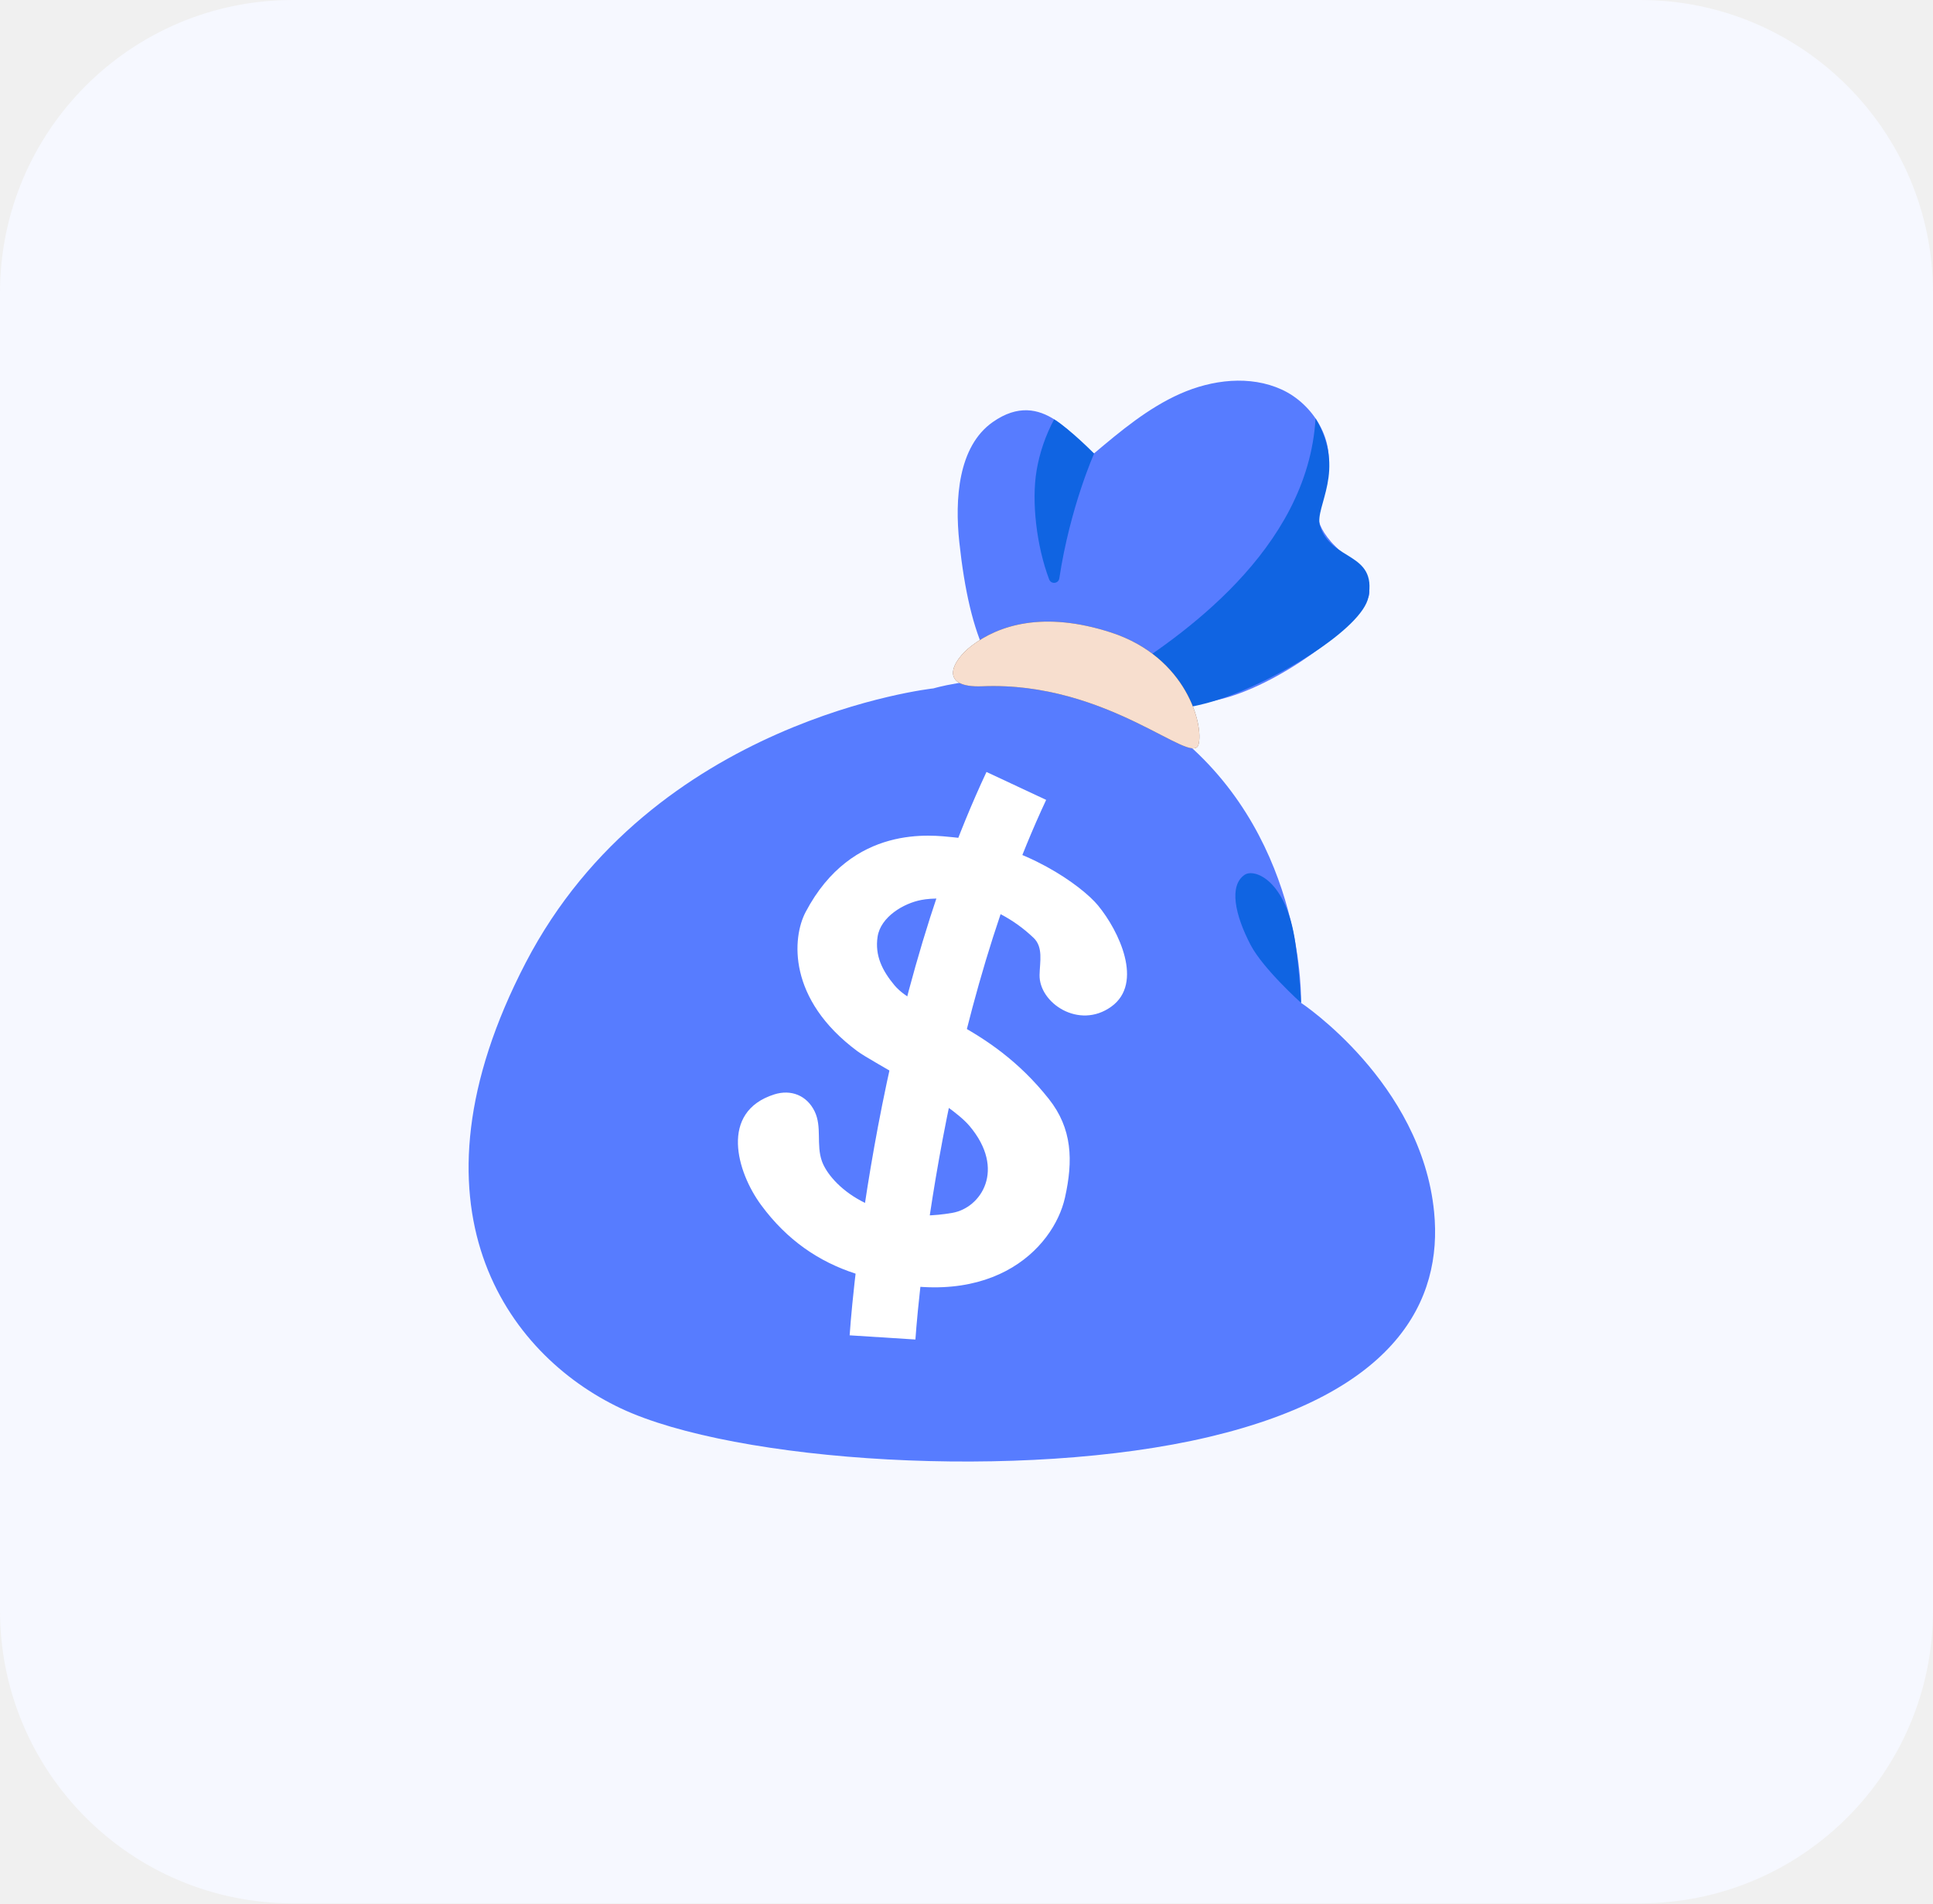
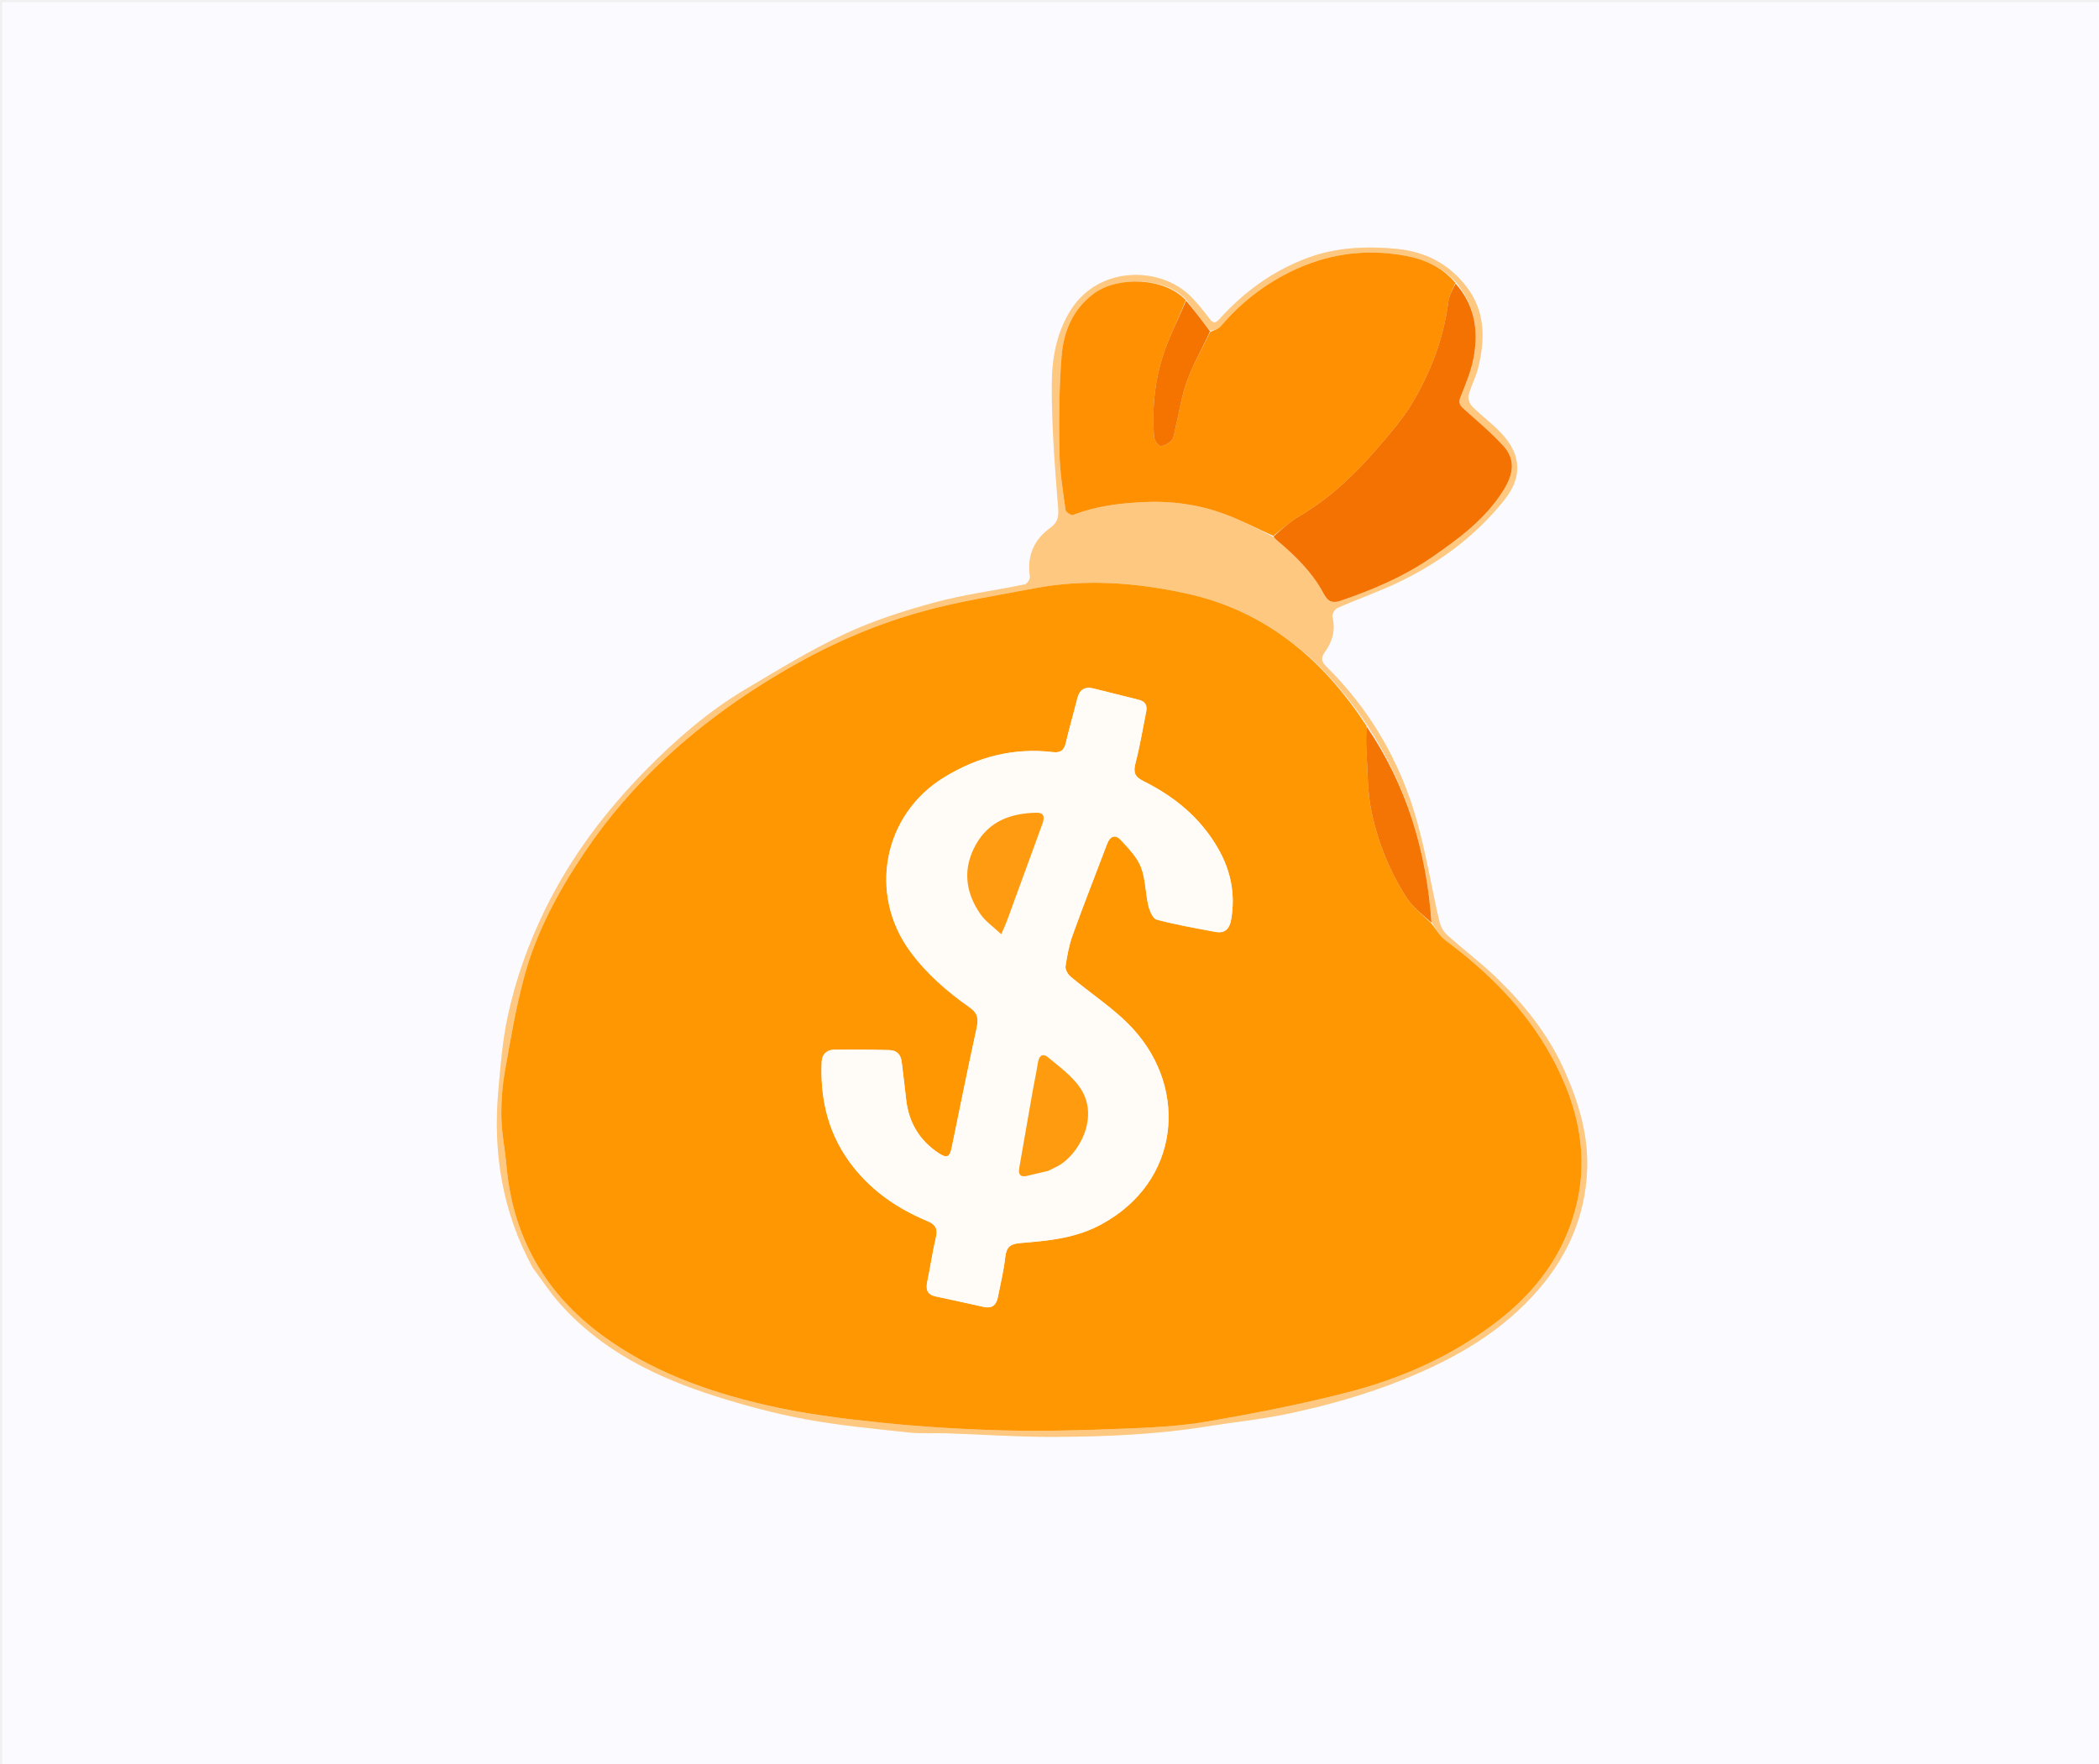
- <svg xmlns="http://www.w3.org/2000/svg" width="66" height="65" viewBox="0 0 66 65" fill="none">
-   <rect width="66" height="65" rx="10" fill="#F6F8FF" />
-   <path d="M41.564 23.905C43.628 23.447 46.316 21.398 46.725 20.389C46.965 19.799 45.769 18.876 45.449 18.504C44.717 17.655 45.012 17.236 45.295 16.224C45.618 15.074 44.852 13.804 43.766 13.305C42.68 12.807 41.382 12.964 40.29 13.45C39.198 13.936 38.266 14.717 37.353 15.486C36.685 15.065 35.621 13.204 33.898 14.413C32.708 15.246 32.6 17.061 32.754 18.51C33.114 21.854 33.938 23.588 35.492 24.056C37.454 24.647 39.626 24.336 41.564 23.905Z" fill="#577CFF" />
-   <path d="M44.918 14.287C44.656 18.794 40.261 21.783 38.175 23.1L39.528 24.263C39.528 24.263 40.387 24.281 41.562 23.906C43.577 23.266 46.52 21.457 46.723 20.39C47.022 18.837 45.428 19.175 45.068 17.948C44.881 17.299 45.982 16.071 44.918 14.287ZM37.357 15.49C37.357 15.49 36.572 14.687 35.991 14.321C35.702 14.865 35.496 15.456 35.394 16.065C35.213 17.136 35.394 18.655 35.822 19.787C35.889 19.962 36.142 19.935 36.169 19.75C36.538 17.317 37.357 15.49 37.357 15.49Z" fill="#1064E2" />
-   <path d="M31.873 23.509C31.873 23.509 22.278 24.546 17.95 32.876C13.623 41.206 17.301 46.256 21.196 48.096C25.09 49.935 34.902 50.584 41.285 49.071C47.668 47.558 49.264 44.42 48.966 41.39C48.532 36.967 44.423 34.248 44.423 34.248C44.423 34.248 44.586 28.785 40.347 25.238C36.585 22.088 31.873 23.509 31.873 23.509Z" fill="#577CFF" />
-   <path d="M35.808 37.526C33.751 34.93 31.32 34.582 30.542 33.65C30.118 33.142 29.869 32.629 29.964 31.992C30.065 31.315 30.85 30.848 31.459 30.734C32.169 30.599 33.864 30.669 35.288 32.026C35.627 32.346 35.504 32.844 35.495 33.29C35.47 34.247 36.839 35.176 37.946 34.376C39.057 33.573 38.205 31.786 37.488 30.919C36.947 30.263 34.984 28.821 32.545 28.593C31.859 28.528 29.099 28.119 27.506 31.149C27.048 32.02 26.879 34.124 29.278 35.902C29.779 36.274 32.382 37.596 33.105 38.455C34.356 39.941 33.498 41.248 32.52 41.42C29.853 41.888 28.343 40.445 28.063 39.654C27.863 39.092 28.072 38.482 27.814 37.953C27.549 37.409 27.008 37.194 26.436 37.375C24.559 37.972 25.156 40.023 25.987 41.152C26.876 42.361 27.968 43.09 29.195 43.49C33.775 44.982 35.977 42.626 36.362 40.9C36.645 39.636 36.614 38.541 35.808 37.526Z" fill="white" />
-   <path d="M34.701 26.84C30.803 35.164 30.133 45.674 30.133 45.674" stroke="white" stroke-width="2.25" stroke-miterlimit="10" />
-   <path d="M37.937 21.601C40.533 22.447 41.108 24.794 40.92 25.434C40.696 26.184 37.82 23.262 33.544 23.437C32.049 23.499 32.483 22.582 33.175 22.053C34.088 21.355 35.623 20.85 37.937 21.601Z" fill="#6D4C41" />
-   <path d="M37.937 21.601C40.533 22.447 41.108 24.794 40.92 25.434C40.696 26.184 37.82 23.262 33.544 23.437C32.049 23.499 32.483 22.582 33.175 22.053C34.088 21.355 35.623 20.85 37.937 21.601Z" fill="#F7DECE" />
-   <path d="M42.496 29.876C42.822 29.652 43.917 30.039 44.225 32.183C44.376 33.232 44.422 34.247 44.422 34.247C44.422 34.247 43.13 33.088 42.702 32.273C42.164 31.242 41.955 30.245 42.496 29.876Z" fill="#1064E2" />
+ <svg xmlns="http://www.w3.org/2000/svg" version="1.1" id="Layer_1" x="0px" y="0px" width="100%" viewBox="0 0 977 821" enable-background="new 0 0 977 821" xml:space="preserve">
+   <path fill="#FBFBFF" opacity="1" stroke="none" d=" M579,822   C386,822 193.5,822 1,822   C1,548.333 1,274.667 1,1   C326.667,1 652.333,1 978,1   C978,274.667 978,548.333 978,822   C845.167,822 712.333,822 579,822  M248.163,590.336   C252.24,595.776 255.968,601.524 260.455,606.602   C280.006,628.724 305.539,641.151 333.034,649.874   C346.751,654.225 360.76,657.982 374.898,660.593   C390.686,663.508 406.751,664.995 422.736,666.734   C428.837,667.397 435.052,666.947 441.21,667.155   C457.604,667.709 473.997,668.89 490.385,668.82   C514.292,668.718 538.192,667.764 561.876,663.93   C574.298,661.92 586.874,660.693 599.17,658.11   C617.474,654.265 635.44,649.254 652.913,642.221   C677.162,632.461 699.292,619.916 716.469,599.806   C729.935,584.04 737.777,565.867 738.731,545.028   C739.493,528.386 734.778,512.942 728.027,497.924   C720.542,481.273 709.309,467.401 696.339,454.903   C689.053,447.883 680.875,441.797 673.367,434.995   C671.605,433.399 670.383,430.734 669.835,428.348   C666.278,412.849 663.748,397.072 659.42,381.801   C651.635,354.328 637.625,330.202 617.18,310.053   C614.927,307.833 614.813,306.091 616.589,303.635   C620.158,298.702 621.679,293.321 620.22,287.138   C619.943,285.964 621.262,283.548 622.429,283.035   C632.085,278.787 642.1,275.31 651.583,270.726   C670.49,261.586 687.088,249.196 700.241,232.693   C708.841,221.902 708.136,211.41 698.529,201.365   C694.407,197.055 689.529,193.475 685.298,189.259   C684.106,188.072 683.145,185.593 683.533,184.079   C684.637,179.767 686.9,175.749 687.973,171.433   C691.289,158.09 691.49,144.964 682.558,133.417   C674.329,122.779 663.509,117.086 649.851,115.806   C635.542,114.466 621.617,115.132 608.175,120.2   C592.332,126.173 578.949,135.928 567.649,148.472   C565.395,150.973 564.418,150.236 562.759,148.044   C560.161,144.611 557.457,141.208 554.43,138.158   C540.028,123.646 511.731,123.801 498.723,143.807   C491.772,154.497 489.605,166.852 489.558,179.006   C489.483,198.238 491.003,217.502 492.563,236.694   C492.906,240.912 492.036,243.382 489.029,245.558   C481.137,251.271 477.907,258.81 479.402,268.514   C479.565,269.575 478.027,271.795 476.976,272.011   C463.033,274.885 448.817,276.686 435.114,280.398   C420.879,284.253 406.621,288.808 393.296,295.033   C377.433,302.443 362.387,311.679 347.288,320.632   C330.039,330.862 314.885,343.947 300.903,358.167   C281.96,377.432 265.76,398.751 253.762,423.27   C245.891,439.356 239.979,455.994 236.266,473.338   C233.849,484.631 232.958,496.289 231.93,507.832   C229.367,536.609 233.837,564.114 248.163,590.336  z" />
+   <path fill="#FEC881" opacity="1" stroke="none" d=" M247.939,590.05   C233.837,564.114 229.367,536.609 231.93,507.832   C232.958,496.289 233.849,484.631 236.266,473.338   C239.979,455.994 245.891,439.356 253.762,423.27   C265.76,398.751 281.96,377.432 300.903,358.167   C314.885,343.947 330.039,330.862 347.288,320.632   C362.387,311.679 377.433,302.443 393.296,295.033   C406.621,288.808 420.879,284.253 435.114,280.398   C448.817,276.686 463.033,274.885 476.976,272.011   C478.027,271.795 479.565,269.575 479.402,268.514   C477.907,258.81 481.137,251.271 489.029,245.558   C492.036,243.382 492.906,240.912 492.563,236.694   C491.003,217.502 489.483,198.238 489.558,179.006   C489.605,166.852 491.772,154.497 498.723,143.807   C511.731,123.801 540.028,123.646 554.43,138.158   C557.457,141.208 560.161,144.611 562.759,148.044   C564.418,150.236 565.395,150.973 567.649,148.472   C578.949,135.928 592.332,126.173 608.175,120.2   C621.617,115.132 635.542,114.466 649.851,115.806   C663.509,117.086 674.329,122.779 682.558,133.417   C691.49,144.964 691.289,158.09 687.973,171.433   C686.9,175.749 684.637,179.767 683.533,184.079   C683.145,185.593 684.106,188.072 685.298,189.259   C689.529,193.475 694.407,197.055 698.529,201.365   C708.136,211.41 708.841,221.902 700.241,232.693   C687.088,249.196 670.49,261.586 651.583,270.726   C642.1,275.31 632.085,278.787 622.429,283.035   C621.262,283.548 619.943,285.964 620.22,287.138   C621.679,293.321 620.158,298.702 616.589,303.635   C614.813,306.091 614.927,307.833 617.18,310.053   C637.625,330.202 651.635,354.328 659.42,381.801   C663.748,397.072 666.278,412.849 669.835,428.348   C670.383,430.734 671.605,433.399 673.367,434.995   C680.875,441.797 689.053,447.883 696.339,454.903   C709.309,467.401 720.542,481.273 728.027,497.924   C734.778,512.942 739.493,528.386 738.731,545.028   C737.777,565.867 729.935,584.04 716.469,599.806   C699.292,619.916 677.162,632.461 652.913,642.221   C635.44,649.254 617.474,654.265 599.17,658.11   C586.874,660.693 574.298,661.92 561.876,663.93   C538.192,667.764 514.292,668.718 490.385,668.82   C473.997,668.89 457.604,667.709 441.21,667.155   C435.052,666.947 428.837,667.397 422.736,666.734   C406.751,664.995 390.686,663.508 374.898,660.593   C360.76,657.982 346.751,654.225 333.034,649.874   C305.539,641.151 280.006,628.724 260.455,606.602   C255.968,601.524 252.24,595.776 247.939,590.05  M551.769,139.02   C541.812,128.974 520.086,128.49 509.105,136.669   C499.251,144.009 495.038,154.449 494.126,165.846   C492.935,180.739 492.917,195.762 493.153,210.717   C493.293,219.634 494.787,228.543 495.977,237.415   C496.105,238.369 498.644,240.019 499.427,239.713   C509.764,235.675 520.407,234.322 531.492,233.73   C544.877,233.016 557.65,234.713 570.032,239.283   C577.766,242.139 585.126,246.009 592.866,250.044   C593.336,250.5 593.779,250.989 594.28,251.408   C602.841,258.568 610.827,266.358 616.086,276.267   C618.184,280.219 620.373,280.846 623.974,279.622   C638.955,274.533 653.465,268.375 666.527,259.339   C679.103,250.639 691.377,241.652 699.748,228.251   C704.308,220.951 705.705,214.084 699.712,207.527   C694.278,201.582 688.064,196.335 682.025,190.969   C680.019,189.187 678.478,187.984 679.78,184.803   C682.132,179.058 684.538,173.2 685.756,167.154   C688.321,154.423 686.675,142.325 677.712,131.337   C671.405,124.472 663.45,120.803 654.402,119.1   C635.534,115.548 617.489,118.126 600.381,126.631   C587.948,132.811 577.197,141.273 568.173,151.916   C567.054,153.236 564.932,153.705 563.125,153.928   C559.454,149.146 555.783,144.364 551.769,139.02  M666.282,429.009   C663.928,396.019 654.655,365.311 636.057,336.98   C615.391,306.452 588.909,284.177 551.832,276.169   C528.368,271.1 504.934,269.339 481.265,273.874   C463.856,277.209 446.237,279.89 429.205,284.632   C408.889,290.289 389.39,298.472 370.885,308.86   C348.76,321.281 328.11,335.725 309.546,353.022   C295.513,366.098 282.976,380.56 272.267,396.482   C260.149,414.5 249.729,433.526 244.037,454.573   C240.153,468.934 237.64,483.692 235.06,498.368   C233.803,505.521 233.235,512.904 233.377,520.164   C233.522,527.596 235.093,534.989 235.734,542.425   C238.589,575.532 253.692,601.923 280.205,621.474   C302.905,638.213 329.144,647.669 356.294,653.959   C373.677,657.986 391.553,660.252 409.333,662.106   C428.636,664.119 448.07,665.306 467.473,665.803   C485.928,666.276 504.43,665.721 522.887,664.997   C535.97,664.484 549.172,663.863 562.037,661.645   C583.912,657.875 605.771,653.614 627.256,648.082   C653.007,641.45 677.094,630.638 698.208,614.02   C712.717,602.601 724.016,588.719 730.558,571.261   C741.024,543.332 735.911,516.894 722.105,491.692   C710.084,469.75 692.692,452.466 672.709,437.621   C670.111,435.691 668.432,432.523 666.282,429.009  z" />
+   <path fill="#FF9702" opacity="1" stroke="none" d=" M666.327,429.929   C668.432,432.523 670.111,435.691 672.709,437.621   C692.692,452.466 710.084,469.75 722.105,491.692   C735.911,516.894 741.024,543.332 730.558,571.261   C724.016,588.719 712.717,602.601 698.208,614.02   C677.094,630.638 653.007,641.45 627.256,648.082   C605.771,653.614 583.912,657.875 562.037,661.645   C549.172,663.863 535.97,664.484 522.887,664.997   C504.43,665.721 485.928,666.276 467.473,665.803   C448.07,665.306 428.636,664.119 409.333,662.106   C391.553,660.252 373.677,657.986 356.294,653.959   C329.144,647.669 302.905,638.213 280.205,621.474   C253.692,601.923 238.589,575.532 235.734,542.425   C235.093,534.989 233.522,527.596 233.377,520.164   C233.235,512.904 233.803,505.521 235.06,498.368   C237.64,483.692 240.153,468.934 244.037,454.573   C249.729,433.526 260.149,414.5 272.267,396.482   C282.976,380.56 295.513,366.098 309.546,353.022   C328.11,335.725 348.76,321.281 370.885,308.86   C389.39,298.472 408.889,290.289 429.205,284.632   C446.237,279.89 463.856,277.209 481.265,273.874   C504.934,269.339 528.368,271.1 551.832,276.169   C588.909,284.177 615.391,306.452 635.938,337.715   C635.877,342.177 635.781,345.914 636.026,349.63   C636.644,359.014 636.433,368.595 638.352,377.72   C641.34,391.935 646.772,405.519 654.676,417.788   C657.657,422.416 662.392,425.915 666.327,429.929  M513.173,569.59   C549.012,549.955 553.164,507.327 527.607,479.137   C519.12,469.775 508.032,462.786 498.279,454.54   C497.009,453.466 495.755,451.231 495.971,449.749   C496.688,444.83 497.616,439.843 499.3,435.184   C504.444,420.954 509.996,406.871 515.349,392.716   C516.736,389.05 519.25,388.3 521.742,391.033   C525.26,394.891 529.218,398.895 531.06,403.593   C533.24,409.154 533.116,415.578 534.508,421.506   C535.08,423.939 536.599,427.58 538.383,428.055   C547.361,430.441 556.554,432.039 565.702,433.755   C570.264,434.61 572.325,432.253 573.079,427.844   C575.077,416.167 572.882,405.338 567.084,395.139   C558.894,380.731 546.652,370.725 532.041,363.482   C528.073,361.515 527.444,359.332 528.535,355.172   C530.596,347.306 531.894,339.239 533.496,331.254   C534.083,328.33 533.085,326.467 530.025,325.726   C522.919,324.003 515.856,322.1 508.742,320.41   C504.797,319.473 502.417,321.146 501.429,325.145   C499.714,332.085 497.684,338.949 496.059,345.909   C495.248,349.384 493.496,350.487 490.031,350.077   C471.811,347.923 455.048,352.27 439.513,361.777   C411.01,379.219 403.99,416.256 423.772,443.015   C431.428,453.371 440.944,461.597 451.298,468.878   C455.286,471.682 455.482,474.362 454.575,478.532   C450.544,497.054 446.782,515.634 442.974,534.204   C442.068,538.622 440.746,539.275 436.911,536.737   C427.873,530.756 422.893,522.316 421.745,511.55   C421.128,505.764 420.378,499.992 419.693,494.213   C419.304,490.93 417.416,488.892 414.185,488.802   C405.532,488.559 396.868,488.405 388.217,488.586   C384.983,488.653 382.629,490.523 382.466,494.271   C381.682,512.333 385.815,528.88 397.25,543.266   C406.385,554.759 418.11,562.71 431.507,568.299   C435.194,569.837 436.641,571.718 435.65,575.872   C434.031,582.657 433.104,589.605 431.639,596.432   C430.843,600.141 431.435,602.587 435.575,603.446   C443.054,604.999 450.505,606.693 457.965,608.336   C461.676,609.153 463.73,607.457 464.432,603.947   C465.67,597.752 467.166,591.58 467.883,585.321   C468.411,580.718 469.903,579.003 474.881,578.59   C487.778,577.521 500.817,576.457 513.173,569.59  z" />
+   <path fill="#FF9001" opacity="1" stroke="none" d=" M592.654,249.424   C585.126,246.009 577.766,242.139 570.032,239.283   C557.65,234.713 544.877,233.016 531.492,233.73   C520.407,234.322 509.764,235.675 499.427,239.713   C498.644,240.019 496.105,238.369 495.977,237.415   C494.787,228.543 493.293,219.634 493.153,210.717   C492.917,195.762 492.935,180.739 494.126,165.846   C495.038,154.449 499.251,144.009 509.105,136.669   C520.086,128.49 541.812,128.974 551.909,139.712   C548.799,147.718 545.141,154.884 542.39,162.382   C537.566,175.533 536.183,189.28 537.128,203.214   C537.236,204.811 538.93,207.442 540.089,207.555   C541.768,207.72 544.023,206.391 545.295,205.017   C546.395,203.828 546.56,201.71 546.978,199.964   C548.783,192.443 549.856,184.664 552.477,177.443   C555.341,169.551 559.615,162.171 563.275,154.568   C564.932,153.705 567.054,153.236 568.173,151.916   C577.197,141.273 587.948,132.811 600.381,126.631   C617.489,118.126 635.534,115.548 654.402,119.1   C663.45,120.803 671.405,124.472 677.415,131.684   C676.081,134.887 674.481,137.672 674.101,140.614   C671.865,157.919 665.713,173.848 656.721,188.578   C652.366,195.711 646.682,202.084 641.221,208.479   C630.554,220.969 618.7,232.123 604.383,240.505   C600.175,242.969 596.547,246.423 592.654,249.424  z" />
+   <path fill="#F47201" opacity="1" stroke="none" d=" M592.76,249.734   C596.547,246.423 600.175,242.969 604.383,240.505   C618.7,232.123 630.554,220.969 641.221,208.479   C646.682,202.084 652.366,195.711 656.721,188.578   C665.713,173.848 671.865,157.919 674.101,140.614   C674.481,137.672 676.081,134.887 677.508,132.005   C686.675,142.325 688.321,154.423 685.756,167.154   C684.538,173.2 682.132,179.058 679.78,184.803   C678.478,187.984 680.019,189.187 682.025,190.969   C688.064,196.335 694.278,201.582 699.712,207.527   C705.705,214.084 704.308,220.951 699.748,228.251   C691.377,241.652 679.103,250.639 666.527,259.339   C653.465,268.375 638.955,274.533 623.974,279.622   C620.373,280.846 618.184,280.219 616.086,276.267   C610.827,266.358 602.841,258.568 594.28,251.408   C593.779,250.989 593.336,250.5 592.76,249.734  z" />
+   <path fill="#F47504" opacity="1" stroke="none" d=" M666.305,429.469   C662.392,425.915 657.657,422.416 654.676,417.788   C646.772,405.519 641.34,391.935 638.352,377.72   C636.433,368.595 636.644,359.014 636.026,349.63   C635.781,345.914 635.877,342.177 635.983,338.049   C654.655,365.311 663.928,396.019 666.305,429.469  z" />
+   <path fill="#F57400" opacity="1" stroke="none" d=" M563.2,154.248   C559.615,162.171 555.341,169.551 552.477,177.443   C549.856,184.664 548.783,192.443 546.978,199.964   C546.56,201.71 546.395,203.828 545.295,205.017   C544.023,206.391 541.768,207.72 540.089,207.555   C538.93,207.442 537.236,204.811 537.128,203.214   C536.183,189.28 537.566,175.533 542.39,162.382   C545.141,154.884 548.799,147.718 552.08,139.992   C555.783,144.364 559.454,149.146 563.2,154.248  z" />
+   <path fill="#FFFCF7" opacity="1" stroke="none" d=" M512.845,569.761   C500.817,576.457 487.778,577.521 474.881,578.59   C469.903,579.003 468.411,580.718 467.883,585.321   C467.166,591.58 465.67,597.752 464.432,603.947   C463.73,607.457 461.676,609.153 457.965,608.336   C450.505,606.693 443.054,604.999 435.575,603.446   C431.435,602.587 430.843,600.141 431.639,596.432   C433.104,589.605 434.031,582.657 435.65,575.872   C436.641,571.718 435.194,569.837 431.507,568.299   C418.11,562.71 406.385,554.759 397.25,543.266   C385.815,528.88 381.682,512.333 382.466,494.271   C382.629,490.523 384.983,488.653 388.217,488.586   C396.868,488.405 405.532,488.559 414.185,488.802   C417.416,488.892 419.304,490.93 419.693,494.213   C420.378,499.992 421.128,505.764 421.745,511.55   C422.893,522.316 427.873,530.756 436.911,536.737   C440.746,539.275 442.068,538.622 442.974,534.204   C446.782,515.634 450.544,497.054 454.575,478.532   C455.482,474.362 455.286,471.682 451.298,468.878   C440.944,461.597 431.428,453.371 423.772,443.015   C403.99,416.256 411.01,379.219 439.513,361.777   C455.048,352.27 471.811,347.923 490.031,350.077   C493.496,350.487 495.248,349.384 496.059,345.909   C497.684,338.949 499.714,332.085 501.429,325.145   C502.417,321.146 504.797,319.473 508.742,320.41   C515.856,322.1 522.919,324.003 530.025,325.726   C533.085,326.467 534.083,328.33 533.496,331.254   C531.894,339.239 530.596,347.306 528.535,355.172   C527.444,359.332 528.073,361.515 532.041,363.482   C546.652,370.725 558.894,380.731 567.084,395.139   C572.882,405.338 575.077,416.167 573.079,427.844   C572.325,432.253 570.264,434.61 565.702,433.755   C556.554,432.039 547.361,430.441 538.383,428.055   C536.599,427.58 535.08,423.939 534.508,421.506   C533.116,415.578 533.24,409.154 531.06,403.593   C529.218,398.895 525.26,394.891 521.742,391.033   C519.25,388.3 516.736,389.05 515.349,392.716   C509.996,406.871 504.444,420.954 499.3,435.184   C497.616,439.843 496.688,444.83 495.971,449.749   C495.755,451.231 497.009,453.466 498.279,454.54   C508.032,462.786 519.12,469.775 527.607,479.137   C553.164,507.327 549.012,549.955 512.845,569.761  M488.18,544.854   C489.52,544.19 490.875,543.553 492.198,542.857   C502.036,537.682 512.3,519.74 502.47,505.938   C498.638,500.556 492.951,496.411 487.774,492.105   C485.316,490.061 483.604,491.467 483.119,494.608   C482.409,499.196 481.4,503.737 480.592,508.311   C478.514,520.076 476.46,531.846 474.431,543.619   C473.909,546.649 474.916,548.13 478.262,547.264   C481.309,546.475 484.401,545.858 488.18,544.854  M485.428,382.868   C486.404,380.03 485.743,378.226 482.402,378.298   C470.567,378.554 460.384,382.157 454.254,393.095   C447.987,404.278 449.279,415.279 456.377,425.522   C458.713,428.894 462.357,431.36 466.039,434.842   C467.307,431.881 468.091,430.261 468.707,428.579   C474.19,413.589 479.644,398.589 485.428,382.868  z" />
+   <path fill="#FF9B0F" opacity="1" stroke="none" d=" M487.826,545.009   C484.401,545.858 481.309,546.475 478.262,547.264   C474.916,548.13 473.909,546.649 474.431,543.619   C476.46,531.846 478.514,520.076 480.592,508.311   C481.4,503.737 482.409,499.196 483.119,494.608   C483.604,491.467 485.316,490.061 487.774,492.105   C492.951,496.411 498.638,500.556 502.47,505.938   C512.3,519.74 502.036,537.682 492.198,542.857   C490.875,543.553 489.52,544.19 487.826,545.009  z" />
+   <path fill="#FF9B11" opacity="1" stroke="none" d=" M485.267,383.231   C479.644,398.589 474.19,413.589 468.707,428.579   C468.091,430.261 467.307,431.881 466.039,434.842   C462.357,431.36 458.713,428.894 456.377,425.522   C449.279,415.279 447.987,404.278 454.254,393.095   C460.384,382.157 470.567,378.554 482.402,378.298   C485.743,378.226 486.404,380.03 485.267,383.231  z" />
</svg>
